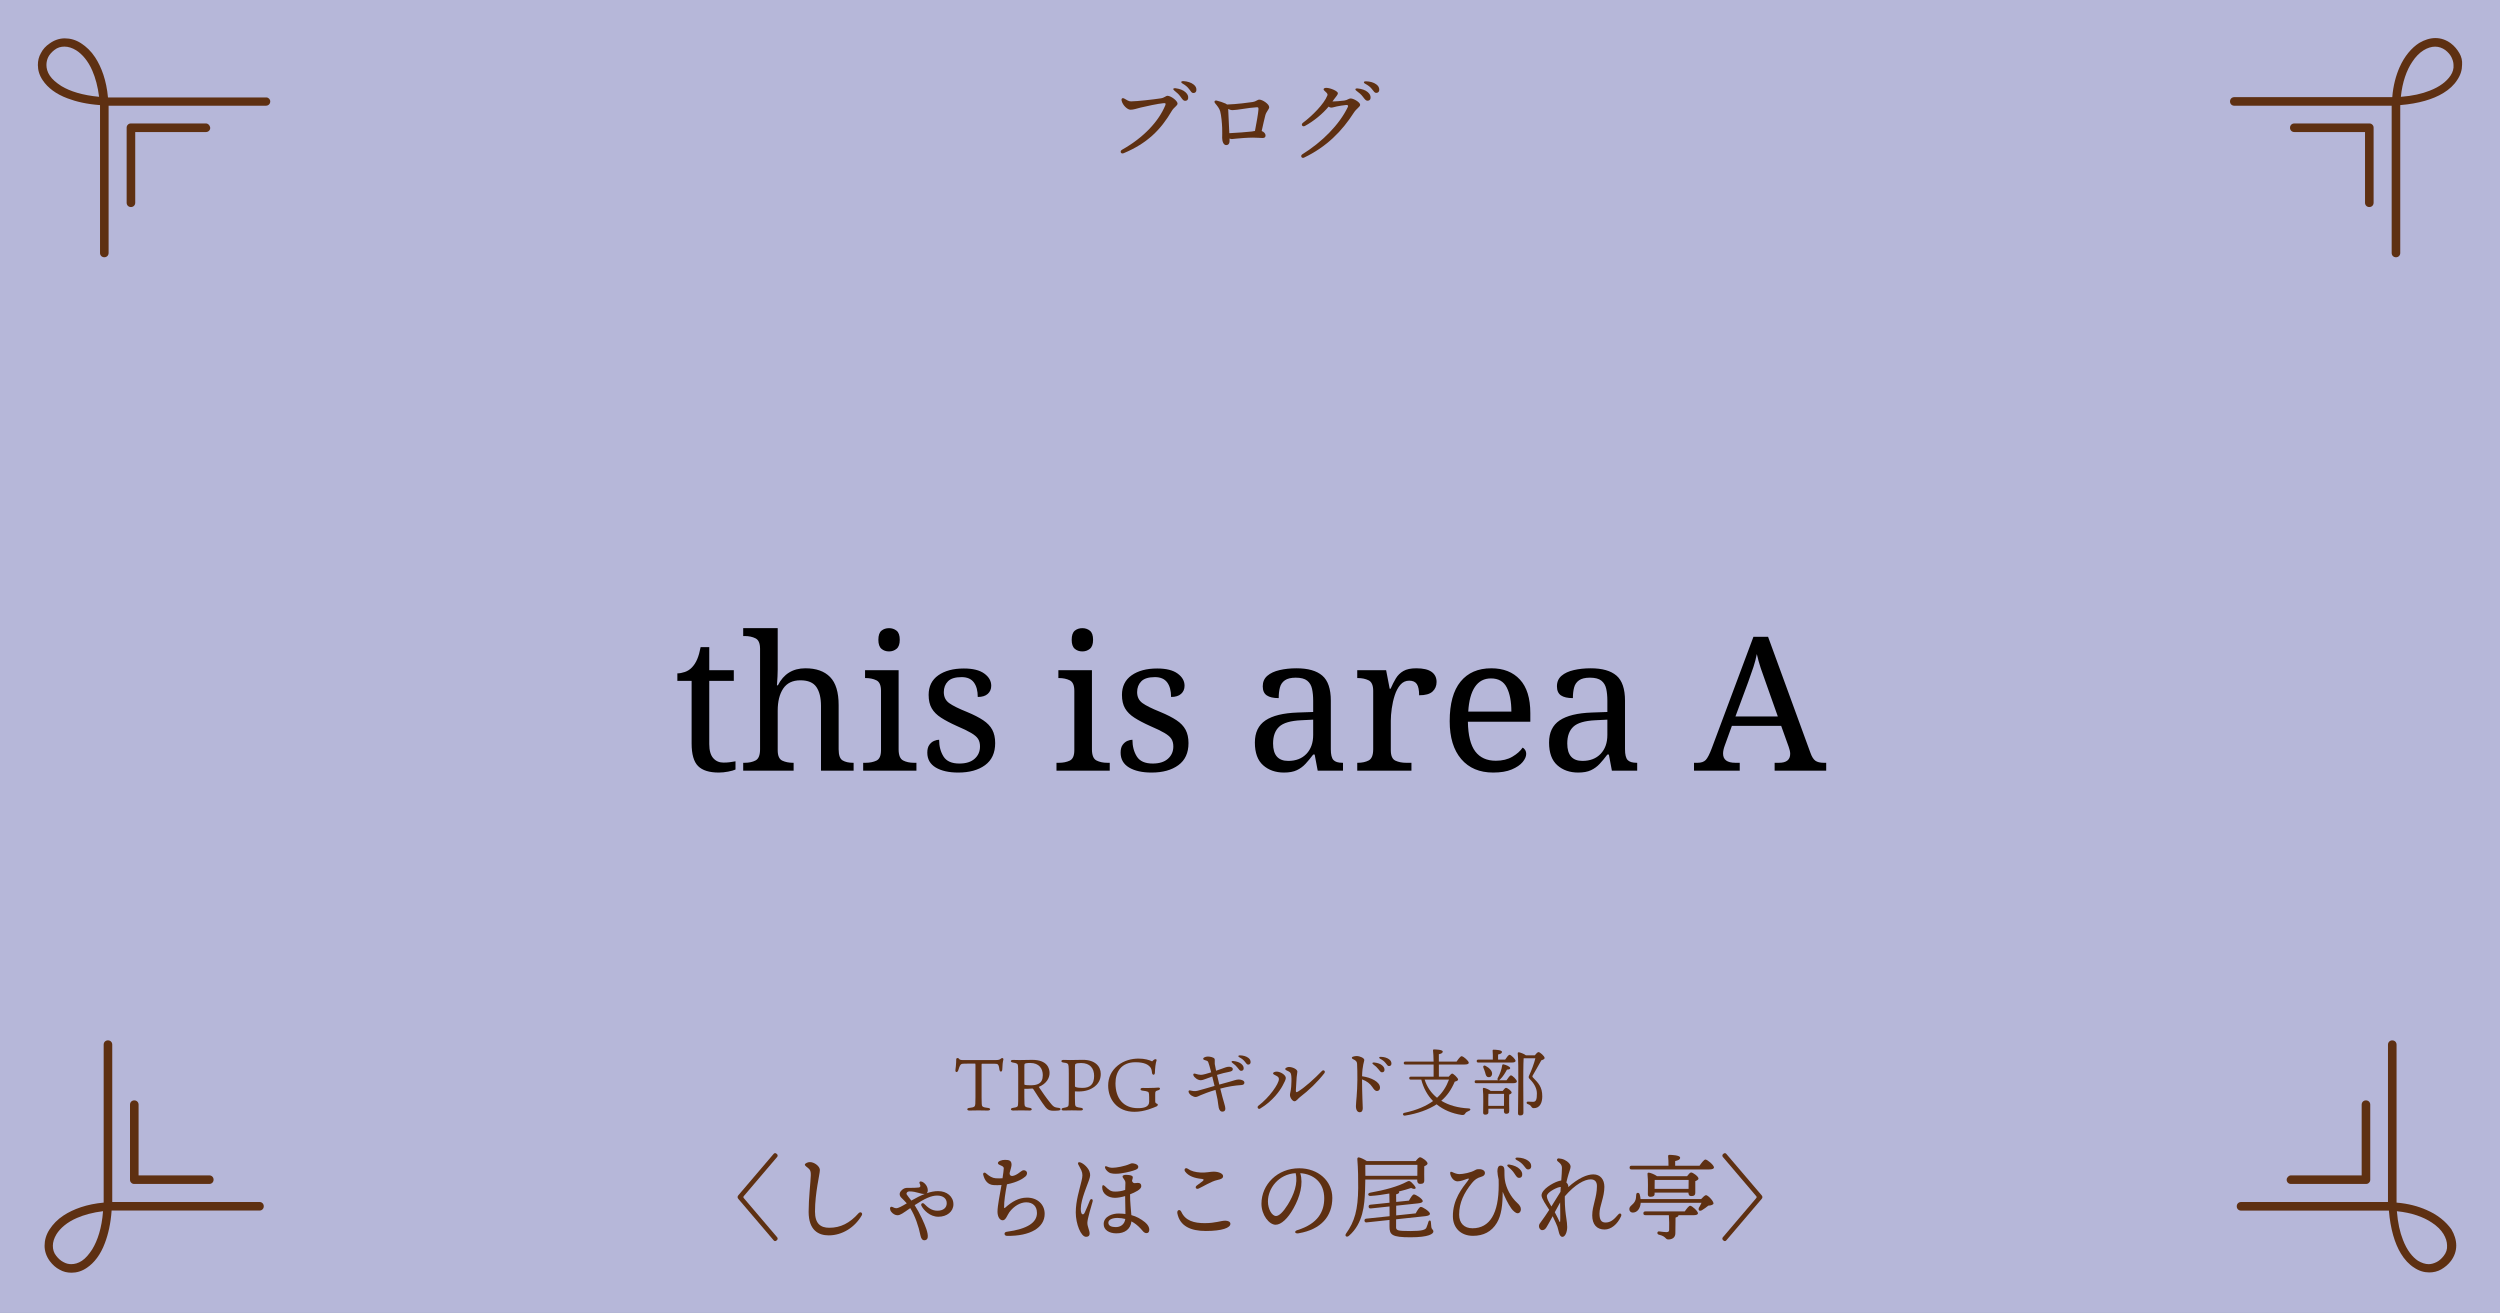
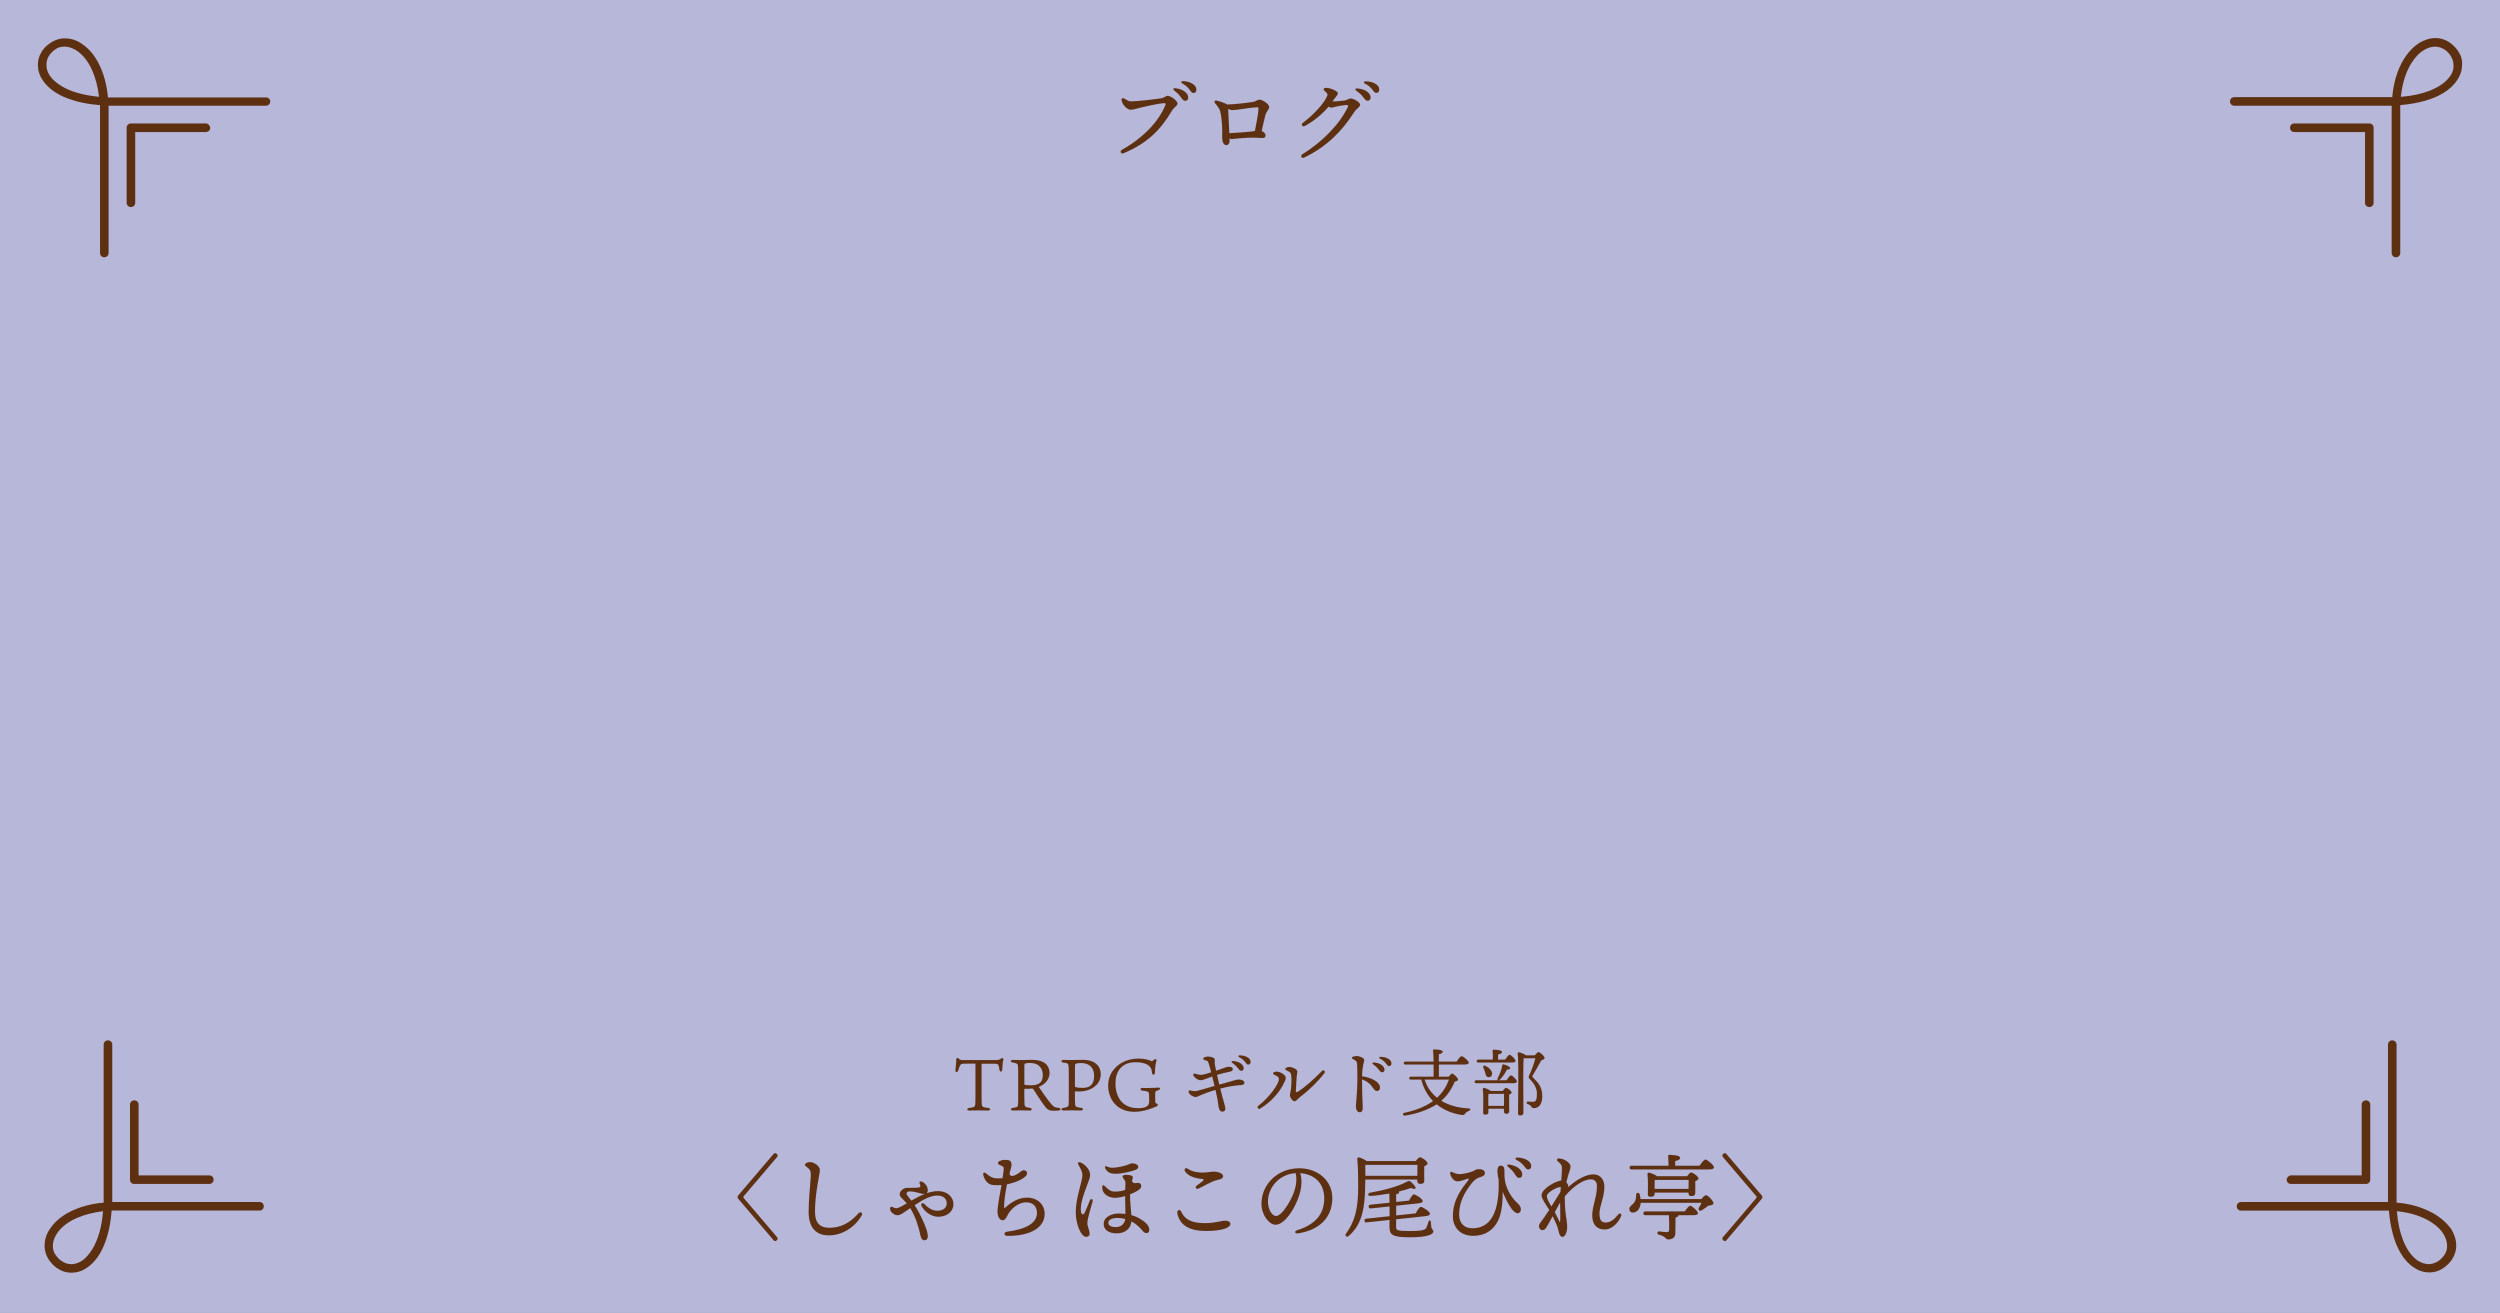
<svg xmlns="http://www.w3.org/2000/svg" id="_レイヤー_2" viewBox="0 0 1200 630">
  <defs>
    <style>
      .cls-1 {
        fill:
          none;
      }

      .cls-2 {
        clip-path:
          url(#clippath);
      }

      .cls-3 {
        fill:
          #2e3192;
      }

      .cls-4 {
        fill:
          #5e3012;
      }

      .cls-5 {
        font-style:
          "normal";
        font-size:
          90px;
        font-family:
          serif;
      }

      .cls-6 {
        fill:
          #fff;
        opacity:
          .65;
      }

      #one-line {
        display:
-           block;
+           none;
      }

      #two-line {
        display:
          none;
      }
    </style>
    <clipPath id="clippath">
      <rect class="cls-1" width="1200" height="630" />
    </clipPath>
  </defs>
  <g>
    <g id="blog">
      <g id="back">
        <rect class="cls-3" x="0" width="1200" height="630" />
        <rect class="cls-6" x="0" width="1200" height="630" />
        <path class="cls-4" d="m461.65,510.68c-.63.21-1.02.84-1.68,3.05-.35,1.16-1.5,1.16-1.37-.1.07-.32.39-3.08.39-5.22,0-.56.88-.77,1.15-.35.49.7,1.12.77,2.17.77h15.75c1.65,0,1.86-.32,2.59-.84.46-.31,1.16-.04.95.7-.28.98-.46,2.8-.49,4.45,0,1.61-1.22,1.61-1.4.21-.17-1.57-.46-2.27-.91-2.55-.49-.28-1.37-.21-7.39-.21-.21,0-.25.04-.25.42v15.89c0,1.47.04,2.17.07,2.94.04,1.26.32,1.68,3.01,1.96,1.4.14,1.4,1.26-.17,1.26-2.1,0-2.98-.07-4.34-.07s-3.89.07-4.52.07c-1.16,0-1.3-1.15.04-1.26,2.55-.28,2.8-.66,2.9-1.96.04-.42.07-1.33.07-3.12v-15.61c0-.52-.04-.59-.31-.59-4.9,0-5.74.03-6.27.17Z" />
        <path class="cls-4" d="m491.68,522.62v3.85c0,1.79.04,2.98.07,3.43.07,1.16.28,1.58,2.59,1.89,1.23.18,1.19,1.26-.1,1.26-1.05,0-2.28-.07-4.03-.07-1.58,0-2.73.07-3.89.07-1.44,0-1.4-1.12-.14-1.26,2.31-.31,2.42-.7,2.49-1.71.07-.91.07-1.86.07-4.03v-10.36c0-2.59-.04-3.22-.11-4.13s-.56-1.26-2.45-1.54c-1.33-.18-1.3-1.26.03-1.26.7,0,2.28.07,3.12.07,1.75,0,3.43-.1,6.13-.1,7.25,0,8.33,4.13,8.33,6.3,0,2.34-1.37,5.11-5.18,6.69,1.68,2.48,3.36,4.97,5.42,7.53,1.05,1.33,1.68,1.96,2.45,2.21.67.17,1.09.28,1.65.31,1.29.11,1.23,1.19-.1,1.29-.88.07-2.49.18-3.33.04-1.29-.17-2.21-.46-4.27-3.57-1.54-2.17-2.84-4.27-4.38-6.65-.21-.35-.35-.42-.67-.38-1.09.11-2.49.14-3.71.14Zm.25-1.89c.28.1,1.23.21,2.59.21,3.22,0,6.02-.63,6.02-4.87,0-3.04-1.65-5.85-6.09-5.85-1.44,0-2.42.18-2.62.46-.18.32-.14.98-.14,4.83v4.87c0,.21.04.28.25.35Z" />
        <path class="cls-4" d="m515.97,527.27c0,1.75.07,2.49.1,2.98.14.91.46,1.23,2.84,1.5,1.26.18,1.22,1.29-.18,1.29-1.08,0-1.96-.07-4.27-.07-1.47,0-3.15.07-3.99.07-1.16,0-1.3-1.08.03-1.26,2.17-.35,2.38-.7,2.45-1.71.07-1.08.07-2.13.07-4.31v-10.5c0-1.96-.04-2.52-.11-3.46-.1-1.26-.46-1.54-2.55-1.79-1.16-.14-1.26-1.26.14-1.26.63,0,2.31.07,3.05.07,1.61,0,4.48-.1,6.2-.1,5.88,0,8.61,3.12,8.61,6.72,0,2.1-.6,4.23-2.91,6.09-2.03,1.58-4.55,2.38-7.7,2.38-.49,0-1.47-.04-1.79-.04v3.39Zm.32-5.5c.73.35,2.31.42,3.32.42,3.57,0,5.57-1.65,5.57-5.74,0-3.64-1.96-6.2-6.27-6.2-1.47,0-2.14.14-2.59.42-.28.14-.35.49-.35,1.54v9c0,.31.07.46.32.56Z" />
        <path class="cls-4" d="m554.37,514.88c-.07,1.33-1.23,1.29-1.4.11-.14-1.3-.35-2.28-.98-2.91-.84-.95-2.56-2.21-6.97-2.21-6.72,0-9.59,4.55-9.59,10.08,0,7.32,3.85,11.97,10.75,11.97,2.87,0,5.42-.56,5.42-3.12,0-1.29,0-3.05-.07-3.61-.07-.6-.14-.95-.6-1.16-.49-.25-1.16-.35-2.59-.53-1.23-.14-1.19-1.29.1-1.29.39,0,1.3.04,2.21.04,3.04,0,4.58-.17,5.25-.21,1.16-.11,1.19.95.11,1.26-1.4.38-1.51.6-1.51,2.07v2.87c0,1.12.11,1.26.91,1.58.6.17.31,1.01-.21,1.23-1.4.56-5.74,2.62-10.64,2.62-8.44,0-12.64-6.06-12.64-12.6,0-3.75,1.47-7.07,4.66-9.66,3.01-2.42,6.65-3.29,9.94-3.29,2.87,0,5.18.67,6.51,1.33.35-.38.74-.7,1.05-.88.49-.31,1.22-.14,1.08.38-.52,1.68-.74,3.61-.8,5.92Z" />
        <path class="cls-4" d="m577.54,508.18c0-.5,1.07-1.04,2.25-1.04,1.01,0,2.96.37,3.23,1.18.17.5-.03,1.54.07,2.39.06.51.29,1.68.63,3.23,1.08-.37,1.96-.68,2.39-.82,1.73-.54,2.49-1.08,3.79-1.08.61,0,1.84.19,1.84,1.14,0,.69-.4,1.07-2.01,1.37-1.38.26-3.3.69-5.56,1.4.33,1.44.7,3.04,1.09,4.65,2.16-.61,4.07-1.15,5.16-1.43,1.49-.38,2.96-1.01,4.12-1.01,1.56,0,2.77.62,2.77,1.49,0,.62-.37,1.1-1.4,1.17-3.47.24-6.18.67-10.18,1.71.68,2.75,1.37,5.35,1.89,7.06.37,1.21.51,1.9.54,2.42.06.87-.32,1.44-1.13,1.56-1.02.14-1.69-.52-2.01-1.74-.23-.89-.3-2.24-.6-4.06-.15-.9-.54-2.66-.99-4.61-3.13.91-5.65,1.9-7.08,2.51-.9.38-1.76.89-2.44.89-1.11,0-2.98-1.03-3.36-2.33h0c-.17-.57.11-.95.64-.84,1.37.29,2.2.54,3.68.16,1.97-.5,5.07-1.43,8.11-2.3-.4-1.66-.8-3.29-1.1-4.52-1.15.41-2.26.84-3.14,1.15-.93.33-1.63.62-2.45.62-1.44,0-3.08-1.37-3.43-2.28h0c-.25-.63.05-1.12.84-.84.8.28,2.03.55,2.73.55.94,0,2.96-.58,4.94-1.21-.62-2.41-1.12-4.2-1.41-4.86-.21-.49-.43-.64-1.13-.84-.73-.2-1.31-.34-1.31-.84h0Zm16.42,4.24c-.58-.76-1.27-1.41-2.41-2.23-.68-.49-.46-1,.4-.91,1.71.17,3.03.65,3.88,1.39.83.72,1.16,1.35,1.13,2.25-.02.67-.52,1.1-1.23,1.08-.59-.02-.97-.54-1.77-1.58h0Zm3.53-2.87c-.64-.81-1.41-1.43-2.62-2.06-.75-.39-.56-.95.28-.93,1.63.04,3.03.46,4,1.18.8.6,1.14,1.21,1.14,2.11,0,.69-.46,1.16-1.15,1.16-.61,0-.85-.45-1.65-1.45h0Z" />
        <path class="cls-4" d="m612.57,516.34c-.72-.39-1.51-.66-1.51-1.12s.83-.84,1.75-.84c1.82,0,4.38,1.61,4.38,3.05,0,.78-.67,2.08-1.59,3.77-1.26,2.31-4.56,7.21-10.72,10.92-.96.58-1.69-.74-.87-1.35,5.29-3.99,9.86-10.54,9.86-12.78,0-.86-.43-1.17-1.29-1.65h0Zm6.09-4.19c1.9,0,4.07,1.17,4.07,2.21,0,.6-.24,1.64-.34,2.71-.14,1.61-.31,4.96-.37,6.17-.05,1.04.18,1.25,1.12.66,3.45-2.16,7.75-6.09,11.37-9.81.82-.84,1.91.09,1.17,1.06-3.07,4.01-7.64,8.41-11.62,11.4-1.02.76-1.78,2.06-2.71,2.06s-2.17-1.7-2.17-3.03c0-.93.44-1.84.59-3.92.11-1.5.21-3.87.07-5.06-.14-1.24-.28-1.79-1.22-2.28-.73-.38-1.71-.71-1.71-1.19,0-.56,1.12-.98,1.75-.98Z" />
        <path class="cls-4" d="m649.45,507.19c.66-.2,1.13-.29,1.69-.29,1.66,0,3.72.97,3.72,1.91,0,.62-.95,2.57-1.07,7.79,4.29.61,8.61,2.63,8.61,5.48,0,.84-.45,1.59-1.5,1.59-.89,0-1.51-.91-2.16-1.88-1.09-1.61-2.62-2.84-4.96-3.69.01,7.19.35,12.61.35,13.86,0,1.33-.61,1.92-1.47,1.92-1.05,0-1.82-1.03-1.82-2.91,0-1.03.26-3.46.35-4.7.14-1.92.35-5,.35-7.97s-.02-5.63-.14-7.66c-.06-1.09-.54-1.63-1.98-2.26-.72-.32-.72-.98.04-1.21h0Zm9.7,3.71c-.68-.49-.46-1,.4-.91,1.71.17,3.03.65,3.88,1.39.83.72,1.16,1.35,1.13,2.25-.02.67-.51,1.1-1.23,1.08-.59-.02-.97-.54-1.77-1.58-.58-.76-1.27-1.41-2.41-2.23Zm5.94-.64c-.64-.81-1.41-1.43-2.62-2.06-.75-.4-.56-.95.28-.93,1.63.04,3.03.46,4,1.18.8.6,1.14,1.21,1.14,2.11,0,.69-.46,1.16-1.15,1.16-.61,0-.85-.45-1.65-1.45h0Z" />
        <path class="cls-4" d="m695.38,516.81c.56-.67,1.33-1.5,1.64-1.5.63,0,2.87,2.13,2.87,2.87,0,.46-.7.81-1.61,1.01-1.64,3.85-3.71,6.86-6.47,9.17,3.57,2.17,8.02,3.43,13.06,3.67,1.19.04,1.16.84.21,1.19-.95.38-1.44.73-1.71,1.16-.35.56-.63.94-1.75.8-4.66-.7-8.75-2.42-12.04-5.11-3.85,2.52-9.1,4.48-15.23,5.43-1.02.14-1.26-1.12-.32-1.33,6.13-1.29,10.68-3.36,13.83-5.67-2.66-2.7-4.58-6.16-5.64-10.29h-5.01c-.46,0-.77-.14-.77-.7,0-.53.31-.7.77-.7h10.92c.04-1.71.04-3.82,0-5.84h-13.55c-.46,0-.77-.14-.77-.7,0-.52.31-.7.77-.7h13.55c-.04-2.24-.14-4.27-.28-5.36-.04-.32.17-.49.49-.49.59,0,4.17.1,4.17,1.01,0,.77-.77,1.05-1.86,1.3v3.54h8.51c.81-1.19,1.82-2.59,2.42-2.59.8,0,3.43,2.24,3.43,3.15,0,.52-.63.84-2.06.84h-12.29v5.84h4.73Zm-11.55,1.4c1.12,3.57,3.15,6.48,5.95,8.72,2.66-2.49,4.38-5.15,5.74-8.72h-11.69Z" />
        <path class="cls-4" d="m723.14,518.52c.73-1.12,1.64-2.35,2.13-2.35.7,0,2.84,2.13,2.84,2.94,0,.52-.74.81-1.61.81h-17.89c-.46,0-.77-.14-.77-.7,0-.52.31-.7.77-.7h10.54c-.35-.07-.49-.49-.25-1.02,1.05-1.96,1.86-4.06,2.14-6.09.07-.35.28-.59.63-.52,1.19.21,3.19,1.12,3.22,1.75.07.53-.49.73-1.54.77-.7,1.26-1.82,3.33-3.4,4.8-.21.17-.42.28-.6.32h3.78Zm-13.55-8.51c-.46,0-.77-.14-.77-.7,0-.52.31-.7.77-.7h6.97c.04-1.44,0-3.15-.1-4.24-.04-.35.17-.52.49-.52.59,0,3.99.1,3.99,1.05,0,.74-.77,1.02-1.86,1.26v2.45h3.4c.7-1.09,1.61-2.31,2.1-2.31.7,0,2.9,2.13,2.9,2.94,0,.49-.7.77-1.64.77h-16.24Zm11.69,13.65c.53-.7,1.19-1.5,1.58-1.5.7,0,2.73,1.5,2.73,2.27,0,.46-.59.74-1.19.98-.07,2.21,0,6.72.04,7.84,0,1.08-.56,1.37-1.5,1.37-.81,0-1.05-.63-1.05-1.19v-1.23h-7.46v1.75c0,.74-.56,1.09-1.57,1.09-.63,0-.95-.35-.95-.95,0-2.31.21-8.33-.14-11.45-.03-.28.21-.49.49-.46.67.07,2.56.81,3.26,1.47h5.78Zm-8.19-12.04c1.72.91,3.4,2.49,3.08,4.1-.17.98-.91,1.51-1.89,1.29-.91-.17-1.12-1.08-1.4-2.17-.21-.77-.53-1.58-.84-2.31-.32-.73.17-1.37,1.05-.91Zm8.82,19.18c0-1.92.03-4.38.03-5.74h-7.49c-.07,1.02-.07,3.29-.07,3.96v1.79h7.53Zm14.77-24.22c.63-.81,1.36-1.58,1.82-1.58.63,0,2.91,1.92,2.91,2.83,0,.53-.63.81-1.57,1.12-1.33,2.52-3.29,5.71-4.13,7.25-.25.49-.21.67.17,1.05,2.52,2.63,4.41,4.41,4.41,9,0,3.01-1.12,5.67-4.06,5.67-.6,0-.88-.25-1.16-.67-.46-.7-.91-1.01-1.68-1.26-.88-.28-.77-1.22.04-1.22.46,0,1.4.11,2.42.11,1.54,0,1.86-1.26,1.86-4.03,0-2.13-1.05-4.55-3.43-6.9-.67-.67-.67-1.02-.17-2,.88-1.79,2.38-5.81,2.87-7.98h-5.43l-.21.04c-.17,2.38-.17,10.36-.17,11.76,0,1.22.07,12.99.07,14.42,0,.8-.49,1.22-1.61,1.22-.7,0-.98-.38-.98-1.02,0-4.34.42-23.56-.14-28.81-.04-.21.17-.49.49-.49.49.03,2.62.73,3.43,1.47h4.27Z" />
        <path class="cls-4" d="m357.04,575.11l16.02,18.81c.31.41.27.99-.09,1.3l-.32.27c-.41.36-.99.27-1.3-.14l-16.96-19.89c-.18-.23-.36-.5-.36-.86s.18-.63.36-.85l16.96-19.89c.31-.4.9-.5,1.3-.13l.32.27c.36.31.4.9.09,1.3l-16.02,18.81c-.13.14-.22.32-.22.5s.09.36.22.5Z" />
        <path class="cls-4" d="m413.6,583.44c-3.32,5.7-9.3,9.54-15.83,9.54-4.83,0-9.63-2.39-9.63-11.32,0-6.32.95-14.36,1.04-17.39.08-2.65-.54-3-2.14-4.28-.96-.77-.95-1.23.07-1.77,1.04-.55,2.14-.52,3.22-.1,1.87.73,3.21,2.26,3.21,3.49,0,1.95-2.34,10.83-2.34,19.94,0,5.78,2.64,7.78,6.87,7.78,5.37,0,9.79-2.2,14.03-6.97.91-1,2.24-.17,1.51,1.08h0Z" />
        <path class="cls-4" d="m442.54,567.2c1.57.66,2.79,2.43,2.79,4.06,0,.73-.18,1.23-.56,1.51,2.04-.71,3.83-1.04,5.5-1.04,4.26,0,7.37,2.63,7.37,6.33,0,3.48-3.09,5.98-7.23,5.98s-7.12-3.29-8.12-5.26c-.49-.97.57-1.69,1.32-.94h0c1.81,1.81,3.6,3.3,6.35,3.3s4.47-1.35,4.47-3.6-1.72-3.67-4.64-3.67c-2.67,0-5.83,1.35-10.76,4.6,2.51,3.86,4.72,8.87,5.6,11.42.56,1.64.81,3.02.68,4.03-.11.87-.72,1.41-1.59,1.41-.96,0-1.57-.74-1.88-2.24-.93-4.59-2.61-9.45-4.92-13.19-3.47,2.4-4.74,3.42-6.16,3.42-1.04,0-2.22-.68-2.99-1.69-.43-.55-.51-1.09-.56-1.55-.08-.61.53-1.06,1.1-.75.86.46,1.4.62,1.86.62,1.09,0,2.9-1.04,5.08-2.35-.84-.97-1.83-1.93-2.64-2.74-.91-.91-1.01-2.11-.24-3.05,1.54-1.88,2.71-1.64,4.85-1.64,1.53,0,3.05-.07,3.81-.17.81-.1.98-.75.42-1.86-.4-.81.2-1.3,1.1-.92h0Zm-5.1,9.08c2.44-1.41,4.58-2.47,6.51-3.21-.13.02-.28.03-.43.03-.81,0-1.69-.25-2.65-.53-1.26-.36-2.69-.7-4.41-.7-.96,0-1.56.77-1.25,1.45.18.38,1.29,1.75,2.23,2.96Z" />
        <path class="cls-4" d="m497.73,582.12c0-3.06-1.95-5.01-5.15-5.01-2.82,0-5.92,1.83-8.06,4.71-1.03,1.39-1.72,3.92-3.21,3.92s-2.51-1.79-2.51-4.12c0-2.89,1.24-8.86,1.92-12.81-1.28.09-2.77.12-3.86.03-2.65-.21-4.2-2.1-4.91-4.93-.23-.93.56-1.4,1.3-.74,1.62,1.43,3.12,2.3,4.66,2.4,1.2.08,2.24.07,3.3-.01.3-2.15.6-3.99.6-4.79,0-1.44-2.81-1.3-2.81-2.51,0-.88,1.81-1.53,3.39-1.53,2.09,0,3.15.41,3.15,2.37,0,.7-.45,2.27-.92,3.95-.07,1.51,1.14,1.7,2.51,1.1,2.45-1.07,3.07-2.44,4.33-2.44.74,0,1.51.57,1.51,1.28,0,.56-.12,1.16-.81,1.76-.99.85-3.55,2.68-8.82,3.72-.82,4.26-1.41,8.31-1.37,10.92,0,.57.17.61.53.29,3.12-2.81,6.46-4.82,10.46-4.82,5.06,0,8.48,3.3,8.48,7.79,0,6.58-6.86,10.75-18.12,10.57-1.42-.02-1.56-1.76-.19-1.95,10.27-1.38,14.62-4.53,14.62-9.13Z" />
        <path class="cls-4" d="m522.93,562.3c.51,1.37.46,2.25-.22,4.17-1.66,4.68-4.56,11.15-3.8,15.33.19,1.05,1.06,1.68,1.74.29.75-1.53,1.89-4.4,2.48-5.86.46-1.12,1.65-.74,1.33.47-.5,1.88-2.53,8.34-2.53,10.25s1.09,3.6,1.09,5.15c0,.98-.5,1.57-1.72,1.57-2.48,0-4.93-6.27-4.93-11.65,0-5.65,1.7-10.66,2.77-15.2.5-2.13.65-3.38-.12-5.1-.55-1.22-1.2-2.21-1.47-2.82-.38-.85.18-1.24.96-.97,1.87.64,3.82,2.71,4.43,4.36Zm7.28,6.91c2.12,2.03,2.88,2.75,5.08,2.75,1.51,0,3.16-.21,4.8-.8.04-1.38.09-2.5.11-3.35.03-1.53-1.39-2.22-1.37-3.13,0-.58.99-.77,1.79-.76.74.01,1.84.12,2.45.37.75.31.8.71.52,1.68-.08.29-.16.55-.23.81.52,1.67,1.76,1,2.83,1s1.63.54,1.63,1.58c0,1.56-2.94,2.95-5.39,3.91-.04,3.59.44,7.12.62,9.98,2.5.67,4.54,1.8,6.54,3.42,1.49,1.21,2.09,2.56,2.07,3.57-.02,1.1-.48,1.67-1.34,1.66-1.26-.03-1.7-.97-2.89-2.25-1.31-1.42-2.76-2.55-4.35-3.38-.37,3.6-3.08,5.82-7.37,5.74-3.28-.06-5.99-1.57-5.94-4.52.07-3.81,4.57-5.04,7.16-5,1.18.02,2.27.09,3.28.22-.04-2.21-.14-5.69-.15-8.59-1.75.52-3.59.84-4.89.84-3.1,0-6.12-1.84-6.12-5.04,0-1.12.5-1.31,1.17-.68h0Zm3.87-8.68c1.74,0,5.84-.75,8.12-1.78.49-.22.9-.45,1.76-.33,1.49.21,2.4.83,2.4,1.66,0,.56-.23.99-1.25,1.41-1.27.52-3.59,1.21-7.12,1.74-1.35.2-3.41.32-4.87-.1-1.25-.36-2.38-1.62-2.64-2.41-.27-.82.08-1.18.88-.8.94.45,1.72.61,2.71.61Zm6.07,24.58c-1.15-.31-2.36-.47-3.63-.5-2.38-.04-4.48.72-4.51,2.25-.03,1.71,1.81,2.12,3.48,2.15,2.28.04,4.29-1.24,4.65-3.9Z" />
        <path class="cls-4" d="m567.03,581.67c1.96,4.31,6.1,5.44,11.25,5.44s7.73-1.18,9.82-1.18c1.28,0,2.49.46,2.49,1.5,0,1.9-3.92,3.44-11.81,3.44-7.29,0-12.4-2.36-13.64-8.4-.36-1.74,1.23-2.24,1.89-.8Zm8.37-11.18c-1.36.59-1.95-.69-.97-1.42.83-.62,2.16-1.56,2.8-2.08.73-.59.69-1.01-.36-1.11-3.48-.34-6.39-1.34-7.98-3.5-.77-1.05.09-2.22,1.3-1.35,1.52,1.09,3.61,1.64,6.05,1.78,2.71.15,4.75-.42,6.28-.42,2.55,0,4.56.98,4.56,2.12,0,.97-.66,1.46-2.8,1.91-2.83.59-6.92,3.2-8.88,4.06h0Z" />
        <path class="cls-4" d="m623.31,591.99c-1.87.31-2.25-1.02-.57-1.54,9.98-3.07,12.89-9,12.89-15.25,0-7.63-5.05-11.63-11.5-12.08,1.58,5.23-.2,11.4-3.23,16.85-2.77,4.99-5.97,7.91-8.61,7.91-3.04,0-6.79-4.6-6.79-10.08,0-9.3,7.73-17.03,18.1-17.03,9.09,0,15.91,6.04,15.91,14.23,0,8.69-5.24,15.14-16.2,16.98h0Zm-10.83-8.3c1.45,0,3.47-1.93,5.63-5.41,2.95-4.74,5.02-10.3,3.8-15.17-8.22.5-13.3,7.28-13.3,13.58,0,3.77,1.97,6.99,3.87,6.99Z" />
        <path class="cls-4" d="m655.35,566.2c0,1.71-.04,3.42-.13,5.26-.23,6.93-.95,15.84-7.7,21.69-1.08.99-2.25.14-1.39-1.08,4.09-5.71,5.71-11.38,5.8-21.87.04-4.14-.04-9.18-.41-13.77-.04-.72.27-.95.86-.86.76.14,2.61.99,3.69,1.75h23.49c.67-.9,1.53-1.84,2.03-1.84.94,0,3.64,1.98,3.64,2.97,0,.58-.76.99-1.58,1.35-.09,2.29,0,5.53,0,6.75,0,1.4-.67,1.71-1.98,1.71-1.04,0-1.4-.81-1.4-1.53v-.54h-24.93Zm14.76,22.54c0,1.84.31,2.16,6.84,2.16,5.85,0,7.29-.63,7.74-1.67.41-.9.76-2.16.95-2.75.27-.86,1.08-.86,1.17.04.04.58.18,1.67.22,2.38.18,1.4.99,1.21.99,2.25s-2.07,2.75-10.98,2.75-10.08-1.17-10.08-5.17v-3.15l-10.93,1.17c-.58.04-.99-.09-1.08-.81-.04-.67.32-.95.9-.99l11.16-1.17c0-1.48,0-3.1-.04-4.68l-8.95.95c-.58.04-.99-.09-1.08-.81-.04-.67.31-.94.9-.99l9.13-.95c0-1.75-.04-3.33-.09-4.41-3.01.54-6.12.99-9.04,1.17-1.3.09-1.53-1.3-.18-1.57,7.06-1.26,13.36-2.97,17.55-5.22,1.04-.54,1.26-.54,2.16.13.67.63,1.58,1.58,1.94,2.25.63.94-.27,1.44-1.98.58-1.53.54-3.6,1.12-5.94,1.71.13.09.22.18.22.27,0,.41-.18.72-1.48,1.08.04.63.04,1.98.04,3.64l6.12-.63c.77-1.35,1.71-2.92,2.34-2.97.86-.09,4.14,2.07,4.28,3.11.09.58-.67,1.03-2.21,1.17l-10.53,1.12v4.68l9.36-.99c.76-1.4,1.75-3.06,2.43-3.1.86-.09,4.28,2.16,4.41,3.19.09.63-.63,1.08-2.29,1.26l-13.95,1.49v3.46Zm10.21-24.34c0-1.71.04-3.92.04-5.27h-25.02c.04,1.8.04,3.56.04,5.27h24.93Z" />
        <path class="cls-4" d="m728.39,582.36c-.88,0-2.25-1.32-2.94-2.28-1.6-2.23-3.05-5.28-4.16-8.05-.01,6.26-.6,11.28-2.78,14.92-2.58,4.32-6.53,6.25-11.49,6.25-5.79,0-9.52-3.77-9.63-9.13-.17-8.34,4.66-14.01,7.2-17.35.78-1.03.51-1.22-.53-.81-1.11.43-3.09,1.14-4.4,1.14-1.89,0-3.14-1.87-3.53-3.5h0c-.22-.94.12-1.38.99-.94,1.02.51,2.31.97,3.34.97,1.8,0,5.58-.73,7.55-1.9.44-.26.75-.41,1.31-.47,1.68-.18,3.19.43,3.4,1.46.21,1.03-.39,1.85-1.84,2.23-1.78.47-3.09,1.39-4.32,2.91-3.8,4.72-6.17,9.43-6.17,15.23,0,4.13,2.46,6.53,6.39,6.53,8.34,0,12.6-7.13,12.6-20.79,0-.95-.01-1.82-.03-2.59-.33-1.44-.6-3.04-.6-4.02,0-1.72.53-2.66,1.53-2.66,1.25,0,1.84.72,1.84,2.21,0,1.39,0,3.23.22,4.7.58,3.81,2.72,8.06,6,11.04,1,.91,1.69,1.89,1.69,2.98,0,1.16-.65,1.93-1.62,1.93h-.04Zm-4.43-22.24c-.83-.69-.5-1.32.59-1.13,2.18.38,3.83,1.11,4.85,2.13,1,1,1.37,1.83,1.25,2.99-.09.86-.76,1.37-1.67,1.27-.76-.08-1.2-.78-2.13-2.19-.67-1.02-1.5-1.92-2.89-3.07Zm4.05-3.3c-.97-.51-.72-1.22.36-1.19,2.09.04,3.9.59,5.14,1.52,1.03.77,1.47,1.55,1.47,2.71,0,.89-.59,1.48-1.49,1.48-.78,0-1.1-.57-2.12-1.87-.82-1.04-1.82-1.84-3.36-2.65Z" />
        <path class="cls-4" d="m749.94,593.68c-1.62,0-1.77-3.13-2.37-4.79-.31-.87-1.18-2.87-2.29-5.1-1.12,2.08-2.2,4.04-2.95,5.27-.65,1.06-1.27,1.41-2.09,1.41-.87,0-1.54-.96-1.54-1.94,0-.86.57-1.52,1.14-2.27,1.02-1.35,2.37-3.33,3.79-5.52-1.4-2.21-3.69-5.43-3.69-6.95,0-2.89,5.43-6,7.93-6.78.64-.2,1.12-.33,1.53-.38.19-2.55.33-4.47.33-6.06,0-1.2-.49-1.96-2-3.12-.69-.53-.35-1.47.47-1.42,1.05.07,1.94.3,2.8.72,1.71.83,2.88,2.12,2.88,3.25,0,.9-.75,2.75-.98,3.58-.33,1.17-.71,2.44-1.05,4,.15.14.29.28.4.43.44.57.63,1.25.5,1.81,4.83-4.35,9.08-6.12,12.06-6.12,3.38,0,5.29,2.49,5.29,5.99,0,4.94-2.35,9.23-2.35,12.78,0,2.99.84,4.34,2.88,4.34,2.31,0,3.88-1.17,6.2-3.91.76-.89,1.79-.24,1.28.9-1.72,3.87-4.79,6.37-7.92,6.37-3.76,0-5.92-2.47-5.92-6.8,0-4.66,2.26-8.55,2.26-14.06,0-2.11-1.05-3.22-3.01-3.22-2.91,0-7.49,2.42-12.41,8.12,0,.35-.01.71-.01,1.09,0,4.42.41,7.23.74,9.5.22,1.53.41,2.82.41,4.18,0,2.54-1.04,4.72-2.29,4.72Zm-5.27-14.58c1.52-2.38,3.07-4.88,4.35-7,.05-.83.1-1.62.15-2.36-.19,0-.44.04-.78.11-1.57.35-5.9,2.54-5.9,4.28,0,1.24.84,2.73,2.18,4.96Zm4.21,7.06c.12-1.1,0-5.95-.02-9-.75,1.35-1.65,3.02-2.56,4.71,1.12,2.01,1.69,3.38,2.21,4.41.24.49.31.44.37-.12Z" />
        <path class="cls-4" d="m816.54,575.56c.81-.9,1.85-1.89,2.34-1.89.9,0,3.6,2.74,3.6,4,0,.54-1.26,1.03-2.48,1.03-.94.81-1.89,1.44-3.01,2.16-1.21.76-1.98.04-1.53-1.12.36-.54.81-1.44,1.26-2.38h-29.2v.22c-.27,2.61-1.71,4.46-3.78,4.46-1.03,0-1.66-.72-1.66-1.67,0-1.53,1.66-1.89,2.65-3.69.58-.95.58-2.21.67-3.33.04-.99,1.31-1.08,1.62-.13.23.67.36,1.48.45,2.34h29.07Zm-.76-16.02c.95-1.35,2.16-2.97,2.83-2.97.86,0,4.09,2.66,4.09,3.78,0,.63-.72.99-2.47.99h-37.03c-.58,0-.99-.18-.99-.9,0-.67.41-.9.99-.9h17.68c0-1.58-.04-3.33-.18-4.54-.04-.45.22-.67.63-.67.76,0,5.13.13,5.13,1.35,0,.95-.99,1.31-2.38,1.62v2.25h11.7Zm-7.11,21.96c.9-1.3,1.98-2.74,2.61-2.74.86,0,3.74,2.56,3.74,3.6,0,.63-.77.94-2.16.94h-7.2v.04c0,.68-.81.9-1.4,1.12l-.09,7.42c.04,2.25-1.67,3.06-3.33,3.06s-.9-1.44-4.59-2.29c-1.04-.27-.85-1.62.04-1.58,1.08.13,2.97.36,3.6.36.99-.05,1.3-.32,1.3-1.17.09-1.58,0-5.04-.13-6.98h-11.25c-.58,0-.99-.18-.99-.9,0-.67.41-.9.99-.9h18.85Zm1.12-16.92c.63-.86,1.44-1.8,1.93-1.8.9,0,3.55,1.93,3.55,2.92,0,.58-.76.94-1.53,1.26-.04,1.89,0,4.41,0,5.44,0,1.4-.68,1.71-1.94,1.71-1.04,0-1.35-.81-1.35-1.53v-.13h-16.24v.67c0,.94-.72,1.35-2.03,1.35-.81,0-1.21-.41-1.21-1.21,0-2.38.18-6.39-.18-9.81-.04-.36.31-.63.67-.58.85.09,2.92.9,3.92,1.71h14.4Zm.72,6.07l.04-4.27h-16.29c-.04.81-.04,2.43-.04,3.06v1.21h16.29Z" />
        <path class="cls-4" d="m842.96,574.12l-16.02-18.81c-.31-.41-.27-.99.09-1.3l.31-.27c.41-.36.99-.27,1.3.13l16.96,19.89c.18.22.36.5.36.85s-.18.63-.36.86l-16.96,19.89c-.31.41-.9.5-1.3.14l-.31-.27c-.36-.31-.41-.9-.09-1.3l16.02-18.81c.13-.13.23-.31.23-.5s-.09-.36-.23-.5Z" />
        <path class="cls-4" d="m543.08,48.65c2.59,0,10.35-.87,14.15-1.45,1.67-.25,2.4-1.22,3.17-1.22,1.62,0,4.82,2.4,4.82,3.73,0,1.03-1.73,1.77-2.74,3.5-5.42,9.26-11.93,15.63-23.1,20.32-1.41.59-2.01-.98-.83-1.64,10.43-5.87,17.59-13.6,20.79-21.33.41-.99.02-1.11-.88-1.03-2.37.2-8.52,1.49-10.9,2.09-2.05.52-3.48,1.05-4.93,1.05s-3.77-2.15-4.25-4.34c-.24-1.1.41-1.52,1.36-.97,1.27.75,2.06,1.32,3.33,1.32h0Zm23.51-2.3c-.69-.97-1.54-1.81-2.93-2.89-.83-.64-.53-1.26.54-1.12,2.14.29,3.77.94,4.81,1.9,1.02.94,1.4,1.74,1.32,2.86-.06.84-.69,1.36-1.58,1.3-.74-.05-1.2-.71-2.15-2.05h0Zm4.18-3.58c-.77-1.04-1.71-1.85-3.19-2.69-.93-.53-.67-1.21.39-1.15,2.04.11,3.78.69,4.96,1.64.98.78,1.38,1.56,1.34,2.68-.03.87-.62,1.43-1.49,1.4-.76-.02-1.05-.59-2.01-1.89h0Z" />
        <path class="cls-4" d="m584.05,48.3c1.08.23,3.12.89,4.24,1.42.29.14.52.28.7.45,4.46-.13,10.78-.96,12.36-1.21,1.57-.24,2.13-1.14,3.18-1.14,1.41,0,4.69,2.1,4.69,3.64,0,.93-1.37,2.09-1.85,3.82-.51,1.85-1.13,4.84-1.76,7.6,1.12.43,1.85,1.28,1.85,2.13s-.43,1.23-1.49,1.23c-.73,0-2.74-.18-4.56-.18-2.49,0-6.5.31-8.15.49-.9.1-1.61.21-2.02.21-.24,0-.64-.11-1.07-.26.01.46.02.84.02,1.11,0,1.55-.81,2.04-1.62,2.04-1.21,0-1.93-1.64-1.93-3.47,0-1.71.08-2.74,0-4.81-.08-2.2-.41-6.03-.96-7.96-.38-1.34-1.22-2.37-2.46-3.9-.57-.7-.18-1.44.83-1.23h0Zm5.48,4c.14,2.95.4,8.04.54,11.63,3.5-.13,8.5-.57,10.79-.81.48-.05,1.01-.16,1.52-.26.67-3.34,1.57-8.54,1.67-10.19.07-1.16-.08-1.22-.97-1.17-3.95.21-9.19,1.36-11.43,1.36-.82,0-1.48-.24-2.12-.56Z" />
        <path class="cls-4" d="m637.12,45.89c.22-.57.05-.94-.52-1.51-.65-.64-1.28-1.11-1.28-1.5,0-.43.53-.73,1.36-.71,1.88.03,5.53,1.54,5.51,2.61-.01.71-1.02,1.71-1.83,2.85-.26.36-.52.72-.78,1.08h0c1.17,0,4.01-.21,5.71-.45,1.54-.21,2.04-1,3.04-1,1.39,0,4.54,1.82,4.54,3.05,0,.97-1.8,1.85-2.98,3.7-5.75,9-13.21,16.53-23.95,21.65-1.17.56-1.92-.91-.84-1.58h0c9.61-5.98,17.84-14.31,21.85-22.7.33-.7-.01-1.07-.79-.99-1.58.16-3.4.47-4.51.7-.85.18-2.05.57-2.67.57-.43,0-.84-.18-1.25-.48-2.82,3.41-7.1,6.97-11.38,9.28-1.15.62-2.09-.66-.93-1.53,4.39-3.28,10.11-8.99,11.69-13.05Zm17,.48c-.72-.95-1.59-1.76-3.02-2.79-.85-.61-.57-1.25.5-1.14,2.15.22,3.8.82,4.87,1.74,1.05.91,1.45,1.69,1.41,2.82-.03.84-.65,1.38-1.54,1.35-.74-.03-1.22-.67-2.22-1.99h0Zm4.42-3.6c-.8-1.01-1.77-1.79-3.28-2.59-.94-.5-.7-1.19.35-1.16,2.04.04,3.8.57,5.01,1.48,1,.75,1.43,1.51,1.43,2.64,0,.87-.58,1.45-1.45,1.45-.76,0-1.07-.56-2.07-1.82h0Z" />
        <path class="cls-4" d="m127.79,46.77H51.83c-.73-8.08-3.09-14.55-6.17-19.25-1.91-2.94-4.26-5.14-6.76-6.76-2.5-1.62-5.14-2.35-7.79-2.35s-5.14.88-7.35,2.5c-1.76,1.18-3.23,2.79-4.11,4.56-1.03,1.76-1.47,3.67-1.47,5.73,0,2.5.73,5,2.35,7.35,2.35,3.53,6.32,6.61,11.9,8.67,4.26,1.62,9.4,2.79,15.58,3.23v70.97c0,1.18.88,2.06,2.06,2.06s2.06-.88,2.06-2.06V50.74h75.53c1.18,0,2.06-.88,2.06-2.06,0-1.03-.88-1.91-1.91-1.91Zm-98.3-5.44c-2.5-1.62-4.41-3.23-5.58-5-1.18-1.76-1.62-3.53-1.62-5.14,0-1.32.29-2.64.88-3.82s1.62-2.35,2.94-3.38c1.47-1.18,3.09-1.62,4.85-1.62s3.67.59,5.58,1.76c2.79,1.76,5.73,5,7.79,9.84,1.47,3.38,2.64,7.64,3.23,12.49-7.93-.73-13.96-2.64-18.07-5.14Z" />
        <path class="cls-4" d="m98.85,59.26h-36c-.59,0-1.03.15-1.47.59s-.59.88-.59,1.47v36c0,1.18.88,2.06,2.06,2.06s2.06-.88,2.06-2.06v-33.94h33.94c1.18,0,2.06-.88,2.06-2.06-.15-1.18-1.03-2.06-2.06-2.06Z" />
        <path class="cls-4" d="m124.56,576.96H53.88v-1.91h0v-73.62c0-1.18-.88-2.06-2.06-2.06s-2.06.88-2.06,2.06v73.62h0v2.2c-8.08.73-14.55,3.09-19.25,6.17-2.94,1.91-5.14,4.26-6.76,6.76-1.62,2.5-2.35,5.14-2.35,7.79s.88,5.14,2.5,7.35c1.32,1.76,2.94,3.23,4.7,4.11,1.76,1.03,3.67,1.47,5.73,1.47,2.5,0,5-.73,7.35-2.35,3.53-2.35,6.61-6.32,8.67-11.9,1.62-4.26,2.79-9.4,3.23-15.58h70.97c1.18,0,2.06-.88,2.06-2.06s-.88-2.06-2.06-2.06Zm-80.23,22.63c-1.62,2.5-3.23,4.41-5,5.58-1.76,1.18-3.53,1.62-5.14,1.62-1.32,0-2.5-.29-3.82-1.03-1.18-.59-2.35-1.62-3.38-2.94-1.18-1.47-1.62-3.09-1.62-4.85s.59-3.67,1.76-5.58c1.76-2.79,5-5.73,9.84-7.79,3.38-1.47,7.64-2.64,12.49-3.23-.59,8.08-2.64,14.11-5.14,18.22Z" />
        <path class="cls-4" d="m66.52,530.24c0-1.18-.88-2.06-2.06-2.06s-2.06.88-2.06,2.06v36c0,.59.15,1.03.59,1.47.44.44.88.59,1.47.59h36c1.18,0,2.06-.88,2.06-2.06s-.88-2.06-2.06-2.06h-33.94v-33.94Z" />
        <path class="cls-4" d="m1180.47,25.47c-1.03-1.76-2.35-3.38-4.11-4.7-2.2-1.62-4.7-2.5-7.35-2.5s-5.29.88-7.79,2.35c-3.67,2.35-7.05,6.32-9.4,11.61-1.76,3.97-3.09,8.82-3.53,14.4h-75.82c-1.18,0-2.06.88-2.06,2.06s.88,2.06,2.06,2.06h75.53v70.68c0,1.18.88,2.06,2.06,2.06s2.06-.88,2.06-2.06V50.45c8.82-.73,15.72-2.79,20.57-5.73,2.94-1.76,5.29-3.97,6.76-6.32,1.62-2.35,2.35-4.85,2.35-7.35.15-1.91-.29-3.82-1.32-5.58Zm-4.26,10.87c-1.76,2.64-5,5.29-9.99,7.2-3.67,1.47-8.23,2.5-13.81,2.94.73-7.2,2.79-12.78,5.44-16.75,1.62-2.5,3.53-4.41,5.44-5.58,1.91-1.18,3.82-1.76,5.58-1.76s3.38.59,4.85,1.62c1.32,1.03,2.35,2.2,2.94,3.38.59,1.18,1.03,2.5,1.03,3.82.15,1.62-.29,3.38-1.47,5.14Z" />
        <path class="cls-4" d="m1138.74,59.85c-.44-.44-.88-.59-1.47-.59h-36c-1.18,0-2.06.88-2.06,2.06s.88,2.06,2.06,2.06h33.94v33.94c0,1.18.88,2.06,2.06,2.06s2.06-.88,2.06-2.06h0v-36c0-.59-.15-1.03-.59-1.47Z" />
        <path class="cls-4" d="m1164.75,580.79c-3.97-1.76-8.82-3.09-14.4-3.53v-2.2h0v-73.62c0-1.18-.88-2.06-2.06-2.06s-2.06.88-2.06,2.06h0v73.62h0v1.91h-70.53c-1.18,0-2.06.88-2.06,2.06s.88,2.06,2.06,2.06h70.97c.73,8.82,2.79,15.72,5.73,20.57,1.76,2.94,3.97,5.29,6.32,6.76,2.35,1.62,4.85,2.35,7.35,2.35,1.91,0,3.97-.44,5.73-1.47,1.76-1.03,3.38-2.35,4.7-4.11,1.62-2.2,2.5-4.7,2.5-7.35s-.88-5.29-2.35-7.79c-2.65-3.67-6.47-6.91-11.9-9.26Zm8.23,22.04c-1.03,1.32-2.2,2.35-3.38,2.94s-2.5,1.03-3.82,1.03c-1.62,0-3.38-.59-5.14-1.62-2.64-1.76-5.29-5-7.2-9.99-1.47-3.67-2.5-8.23-2.94-13.81,7.2.73,12.78,2.79,16.75,5.44,2.5,1.62,4.41,3.53,5.58,5.44s1.76,3.82,1.76,5.58c.15,1.76-.44,3.53-1.62,5Z" />
        <path class="cls-4" d="m1097.6,566.24c0,1.18.88,2.06,2.06,2.06h36c.59,0,1.03-.15,1.47-.59.44-.44.59-.88.59-1.47v-36c0-1.18-.88-2.06-2.06-2.06s-2.06.88-2.06,2.06v33.94h-33.94c-1.03,0-2.06,1.03-2.06,2.06Z" />
      </g>
      <g id="one-line">
        <text class="cls-5" text-anchor="middle" dominant-baseline="central" transform="translate(600 335)">
          <tspan x="0" y="0">this is area A</tspan>
        </text>
      </g>
      <g id="two-line">
        <text class="cls-5" text-anchor="middle" dominant-baseline="central" transform="translate(600 270)">
          <tspan x="0" y="0">this is area B</tspan>
        </text>
        <text class="cls-5" text-anchor="middle" dominant-baseline="central" transform="translate(600 370)">
          <tspan x="0" y="0">this is area C</tspan>
        </text>
      </g>
    </g>
  </g>
</svg>
